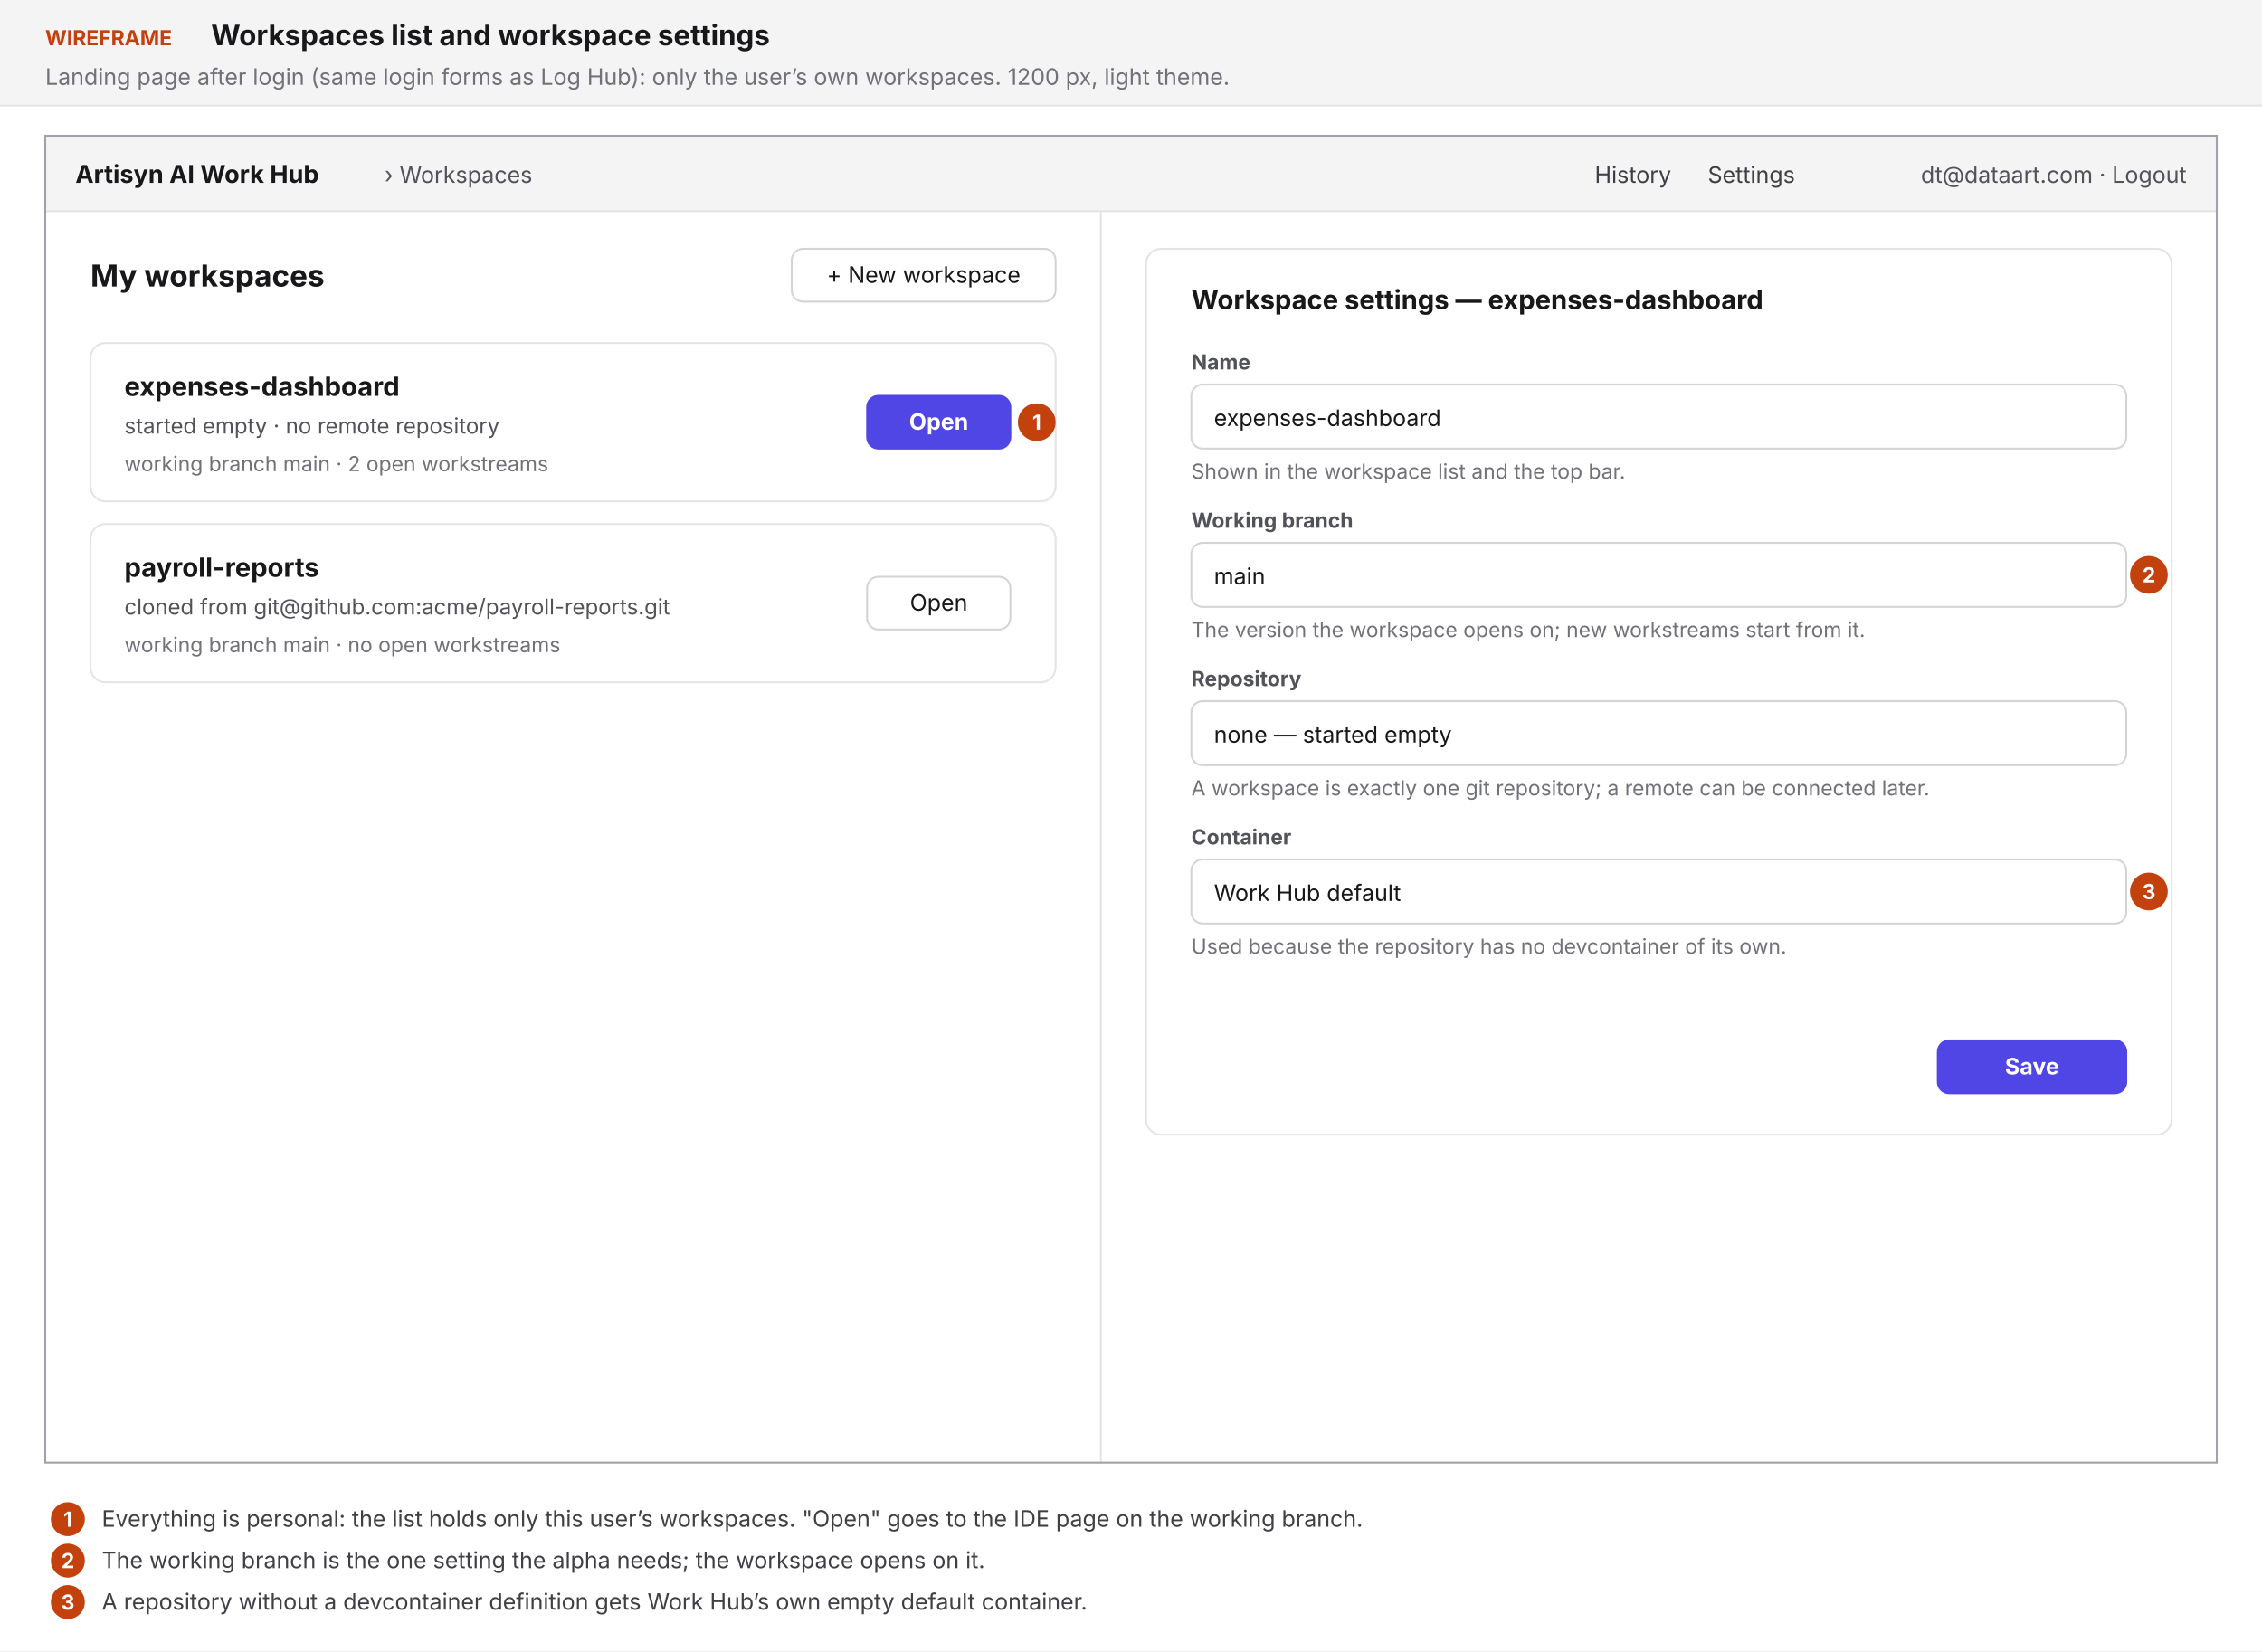
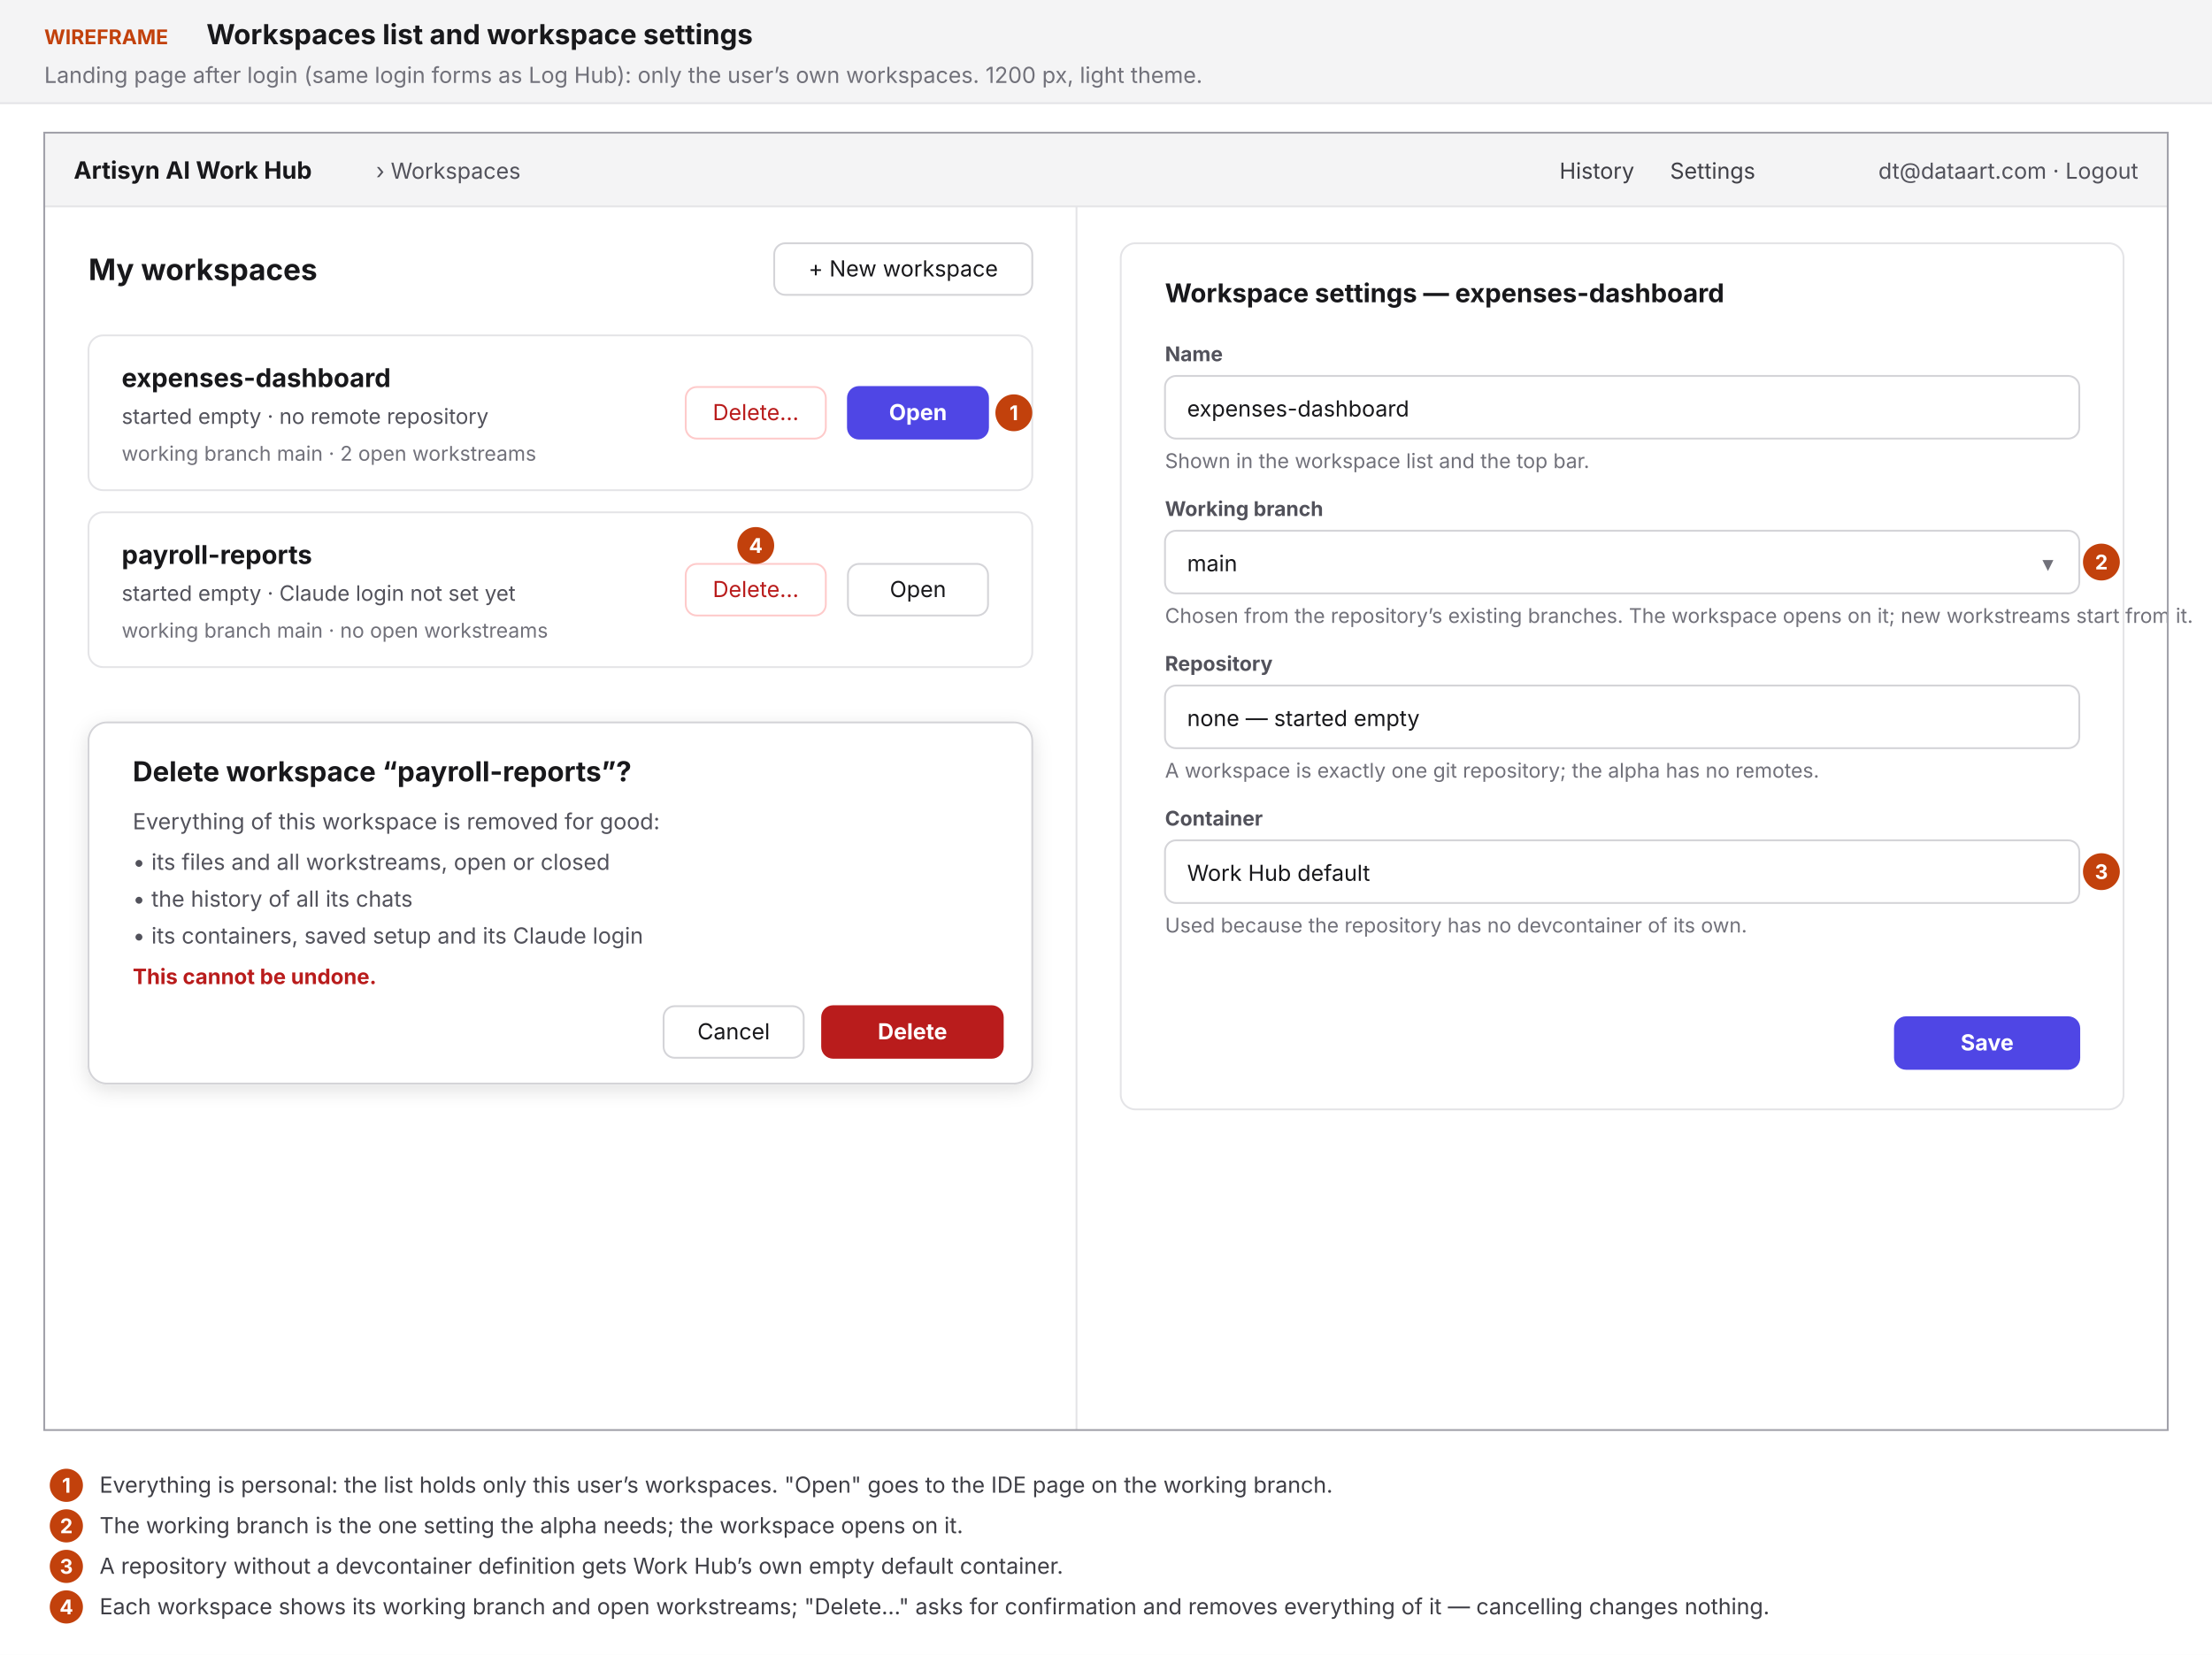
- <svg xmlns="http://www.w3.org/2000/svg" width="1200" height="876" viewBox="0 0 1200 876">
+ <svg xmlns="http://www.w3.org/2000/svg" width="1200" height="898" viewBox="0 0 1200 898">
  <defs>
    <filter id="shadow" x="-10%" y="-10%" width="120%" height="130%">
      <feDropShadow dx="0" dy="3" stdDeviation="5" flood-color="#000" flood-opacity="0.12" />
    </filter>
  </defs>
-   <rect width="1200" height="876" fill="#ffffff" />
+   <rect width="1200" height="898" fill="#ffffff" />
  <rect x="0" y="0" width="1200" height="56" fill="#f4f4f5" />
  <line x1="0" y1="56" x2="1200" y2="56" stroke="#e4e4e7" stroke-width="1" />
  <text xml:space="preserve" x="24" y="24" font-family="Inter, 'Segoe UI', Arial, sans-serif" font-size="11" fill="#c2410c" font-weight="700">WIREFRAME</text>
  <text xml:space="preserve" x="112" y="24" font-family="Inter, 'Segoe UI', Arial, sans-serif" font-size="15" fill="#18181b" font-weight="700">Workspaces list and workspace settings</text>
  <text xml:space="preserve" x="24" y="45" font-family="Inter, 'Segoe UI', Arial, sans-serif" font-size="12" fill="#71717a">Landing page after login (same login forms as Log Hub): only the user’s own workspaces. 1200 px, light theme.</text>
  <rect x="24" y="72" width="1152" height="40" rx="0" fill="#f4f4f5" stroke="#e4e4e7" stroke-width="1" />
  <text xml:space="preserve" x="40" y="97" font-family="Inter, 'Segoe UI', Arial, sans-serif" font-size="13" fill="#18181b" font-weight="700">Artisyn AI Work Hub</text>
  <text xml:space="preserve" x="204" y="97" font-family="Inter, 'Segoe UI', Arial, sans-serif" font-size="12" fill="#52525b">› Workspaces</text>
  <text xml:space="preserve" x="846" y="97" font-family="Inter, 'Segoe UI', Arial, sans-serif" font-size="12" fill="#3f3f46">History</text>
  <text xml:space="preserve" x="906" y="97" font-family="Inter, 'Segoe UI', Arial, sans-serif" font-size="12" fill="#3f3f46">Settings</text>
  <text xml:space="preserve" x="1160" y="97" font-family="Inter, 'Segoe UI', Arial, sans-serif" font-size="12" fill="#52525b" text-anchor="end">dt@dataart.com · Logout</text>
  <text xml:space="preserve" x="48" y="152" font-family="Inter, 'Segoe UI', Arial, sans-serif" font-size="16" fill="#18181b" font-weight="700">My workspaces</text>
  <rect x="420" y="132" width="140" height="28" rx="6" fill="#fff" stroke="#d4d4d8" stroke-width="1" />
  <text xml:space="preserve" x="490" y="150" font-family="Inter, 'Segoe UI', Arial, sans-serif" font-size="12" fill="#18181b" text-anchor="middle">+ New workspace</text>
  <rect x="48" y="182" width="512" height="84" rx="8" fill="#fff" stroke="#e4e4e7" stroke-width="1" />
  <text xml:space="preserve" x="66" y="210" font-family="Inter, 'Segoe UI', Arial, sans-serif" font-size="14" fill="#18181b" font-weight="700">expenses-dashboard</text>
  <text xml:space="preserve" x="66" y="230" font-family="Inter, 'Segoe UI', Arial, sans-serif" font-size="11.5" fill="#52525b">started empty · no remote repository</text>
  <text xml:space="preserve" x="66" y="250" font-family="Inter, 'Segoe UI', Arial, sans-serif" font-size="11" fill="#71717a">working branch main · 2 open workstreams</text>
+   <rect x="372" y="210" width="76" height="28" rx="6" fill="#fff" stroke="#fecaca" stroke-width="1" />
+   <text xml:space="preserve" x="410" y="228" font-family="Inter, 'Segoe UI', Arial, sans-serif" font-size="12" fill="#b91c1c" text-anchor="middle">Delete…</text>
  <rect x="460" y="210" width="76" height="28" rx="6" fill="#4f46e5" stroke="#4f46e5" stroke-width="1" />
  <text xml:space="preserve" x="498" y="228" font-family="Inter, 'Segoe UI', Arial, sans-serif" font-size="12" fill="#fff" font-weight="700" text-anchor="middle">Open</text>
  <rect x="48" y="278" width="512" height="84" rx="8" fill="#fff" stroke="#e4e4e7" stroke-width="1" />
  <text xml:space="preserve" x="66" y="306" font-family="Inter, 'Segoe UI', Arial, sans-serif" font-size="14" fill="#18181b" font-weight="700">payroll-reports</text>
-   <text xml:space="preserve" x="66" y="326" font-family="Inter, 'Segoe UI', Arial, sans-serif" font-size="11.5" fill="#52525b">cloned from git@github.com:acme/payroll-reports.git</text>
+   <text xml:space="preserve" x="66" y="326" font-family="Inter, 'Segoe UI', Arial, sans-serif" font-size="11.5" fill="#52525b">started empty · Claude login not set yet</text>
  <text xml:space="preserve" x="66" y="346" font-family="Inter, 'Segoe UI', Arial, sans-serif" font-size="11" fill="#71717a">working branch main · no open workstreams</text>
+   <rect x="372" y="306" width="76" height="28" rx="6" fill="#fff" stroke="#fecaca" stroke-width="1" />
+   <text xml:space="preserve" x="410" y="324" font-family="Inter, 'Segoe UI', Arial, sans-serif" font-size="12" fill="#b91c1c" text-anchor="middle">Delete…</text>
  <rect x="460" y="306" width="76" height="28" rx="6" fill="#fff" stroke="#d4d4d8" stroke-width="1" />
  <text xml:space="preserve" x="498" y="324" font-family="Inter, 'Segoe UI', Arial, sans-serif" font-size="12" fill="#18181b" text-anchor="middle">Open</text>
  <line x1="584" y1="112" x2="584" y2="776" stroke="#e4e4e7" stroke-width="1" />
  <rect x="608" y="132" width="544" height="470" rx="8" fill="#fff" stroke="#e4e4e7" stroke-width="1" />
  <text xml:space="preserve" x="632" y="164" font-family="Inter, 'Segoe UI', Arial, sans-serif" font-size="14" fill="#18181b" font-weight="700">Workspace settings — expenses-dashboard</text>
  <text xml:space="preserve" x="632" y="196" font-family="Inter, 'Segoe UI', Arial, sans-serif" font-size="11" fill="#52525b" font-weight="700">Name</text>
  <rect x="632" y="204" width="496" height="34" rx="6" fill="#fff" stroke="#d4d4d8" stroke-width="1" />
  <text xml:space="preserve" x="644" y="226" font-family="Inter, 'Segoe UI', Arial, sans-serif" font-size="12" fill="#18181b">expenses-dashboard</text>
  <text xml:space="preserve" x="632" y="254" font-family="Inter, 'Segoe UI', Arial, sans-serif" font-size="11" fill="#71717a">Shown in the workspace list and the top bar.</text>
  <text xml:space="preserve" x="632" y="280" font-family="Inter, 'Segoe UI', Arial, sans-serif" font-size="11" fill="#52525b" font-weight="700">Working branch</text>
  <rect x="632" y="288" width="496" height="34" rx="6" fill="#fff" stroke="#d4d4d8" stroke-width="1" />
  <text xml:space="preserve" x="644" y="310" font-family="Inter, 'Segoe UI', Arial, sans-serif" font-size="12" fill="#18181b">main</text>
-   <text xml:space="preserve" x="632" y="338" font-family="Inter, 'Segoe UI', Arial, sans-serif" font-size="11" fill="#71717a">The version the workspace opens on; new workstreams start from it.</text>
+   <text xml:space="preserve" x="1114" y="310" font-family="Inter, 'Segoe UI', Arial, sans-serif" font-size="12" fill="#71717a" text-anchor="end">▾</text>
+   <text xml:space="preserve" x="632" y="338" font-family="Inter, 'Segoe UI', Arial, sans-serif" font-size="11" fill="#71717a">Chosen from the repository’s existing branches. The workspace opens on it; new workstreams start from it.</text>
  <text xml:space="preserve" x="632" y="364" font-family="Inter, 'Segoe UI', Arial, sans-serif" font-size="11" fill="#52525b" font-weight="700">Repository</text>
  <rect x="632" y="372" width="496" height="34" rx="6" fill="#fff" stroke="#d4d4d8" stroke-width="1" />
  <text xml:space="preserve" x="644" y="394" font-family="Inter, 'Segoe UI', Arial, sans-serif" font-size="12" fill="#18181b">none — started empty</text>
-   <text xml:space="preserve" x="632" y="422" font-family="Inter, 'Segoe UI', Arial, sans-serif" font-size="11" fill="#71717a">A workspace is exactly one git repository; a remote can be connected later.</text>
+   <text xml:space="preserve" x="632" y="422" font-family="Inter, 'Segoe UI', Arial, sans-serif" font-size="11" fill="#71717a">A workspace is exactly one git repository; the alpha has no remotes.</text>
  <text xml:space="preserve" x="632" y="448" font-family="Inter, 'Segoe UI', Arial, sans-serif" font-size="11" fill="#52525b" font-weight="700">Container</text>
  <rect x="632" y="456" width="496" height="34" rx="6" fill="#fff" stroke="#d4d4d8" stroke-width="1" />
  <text xml:space="preserve" x="644" y="478" font-family="Inter, 'Segoe UI', Arial, sans-serif" font-size="12" fill="#18181b">Work Hub default</text>
  <text xml:space="preserve" x="632" y="506" font-family="Inter, 'Segoe UI', Arial, sans-serif" font-size="11" fill="#71717a">Used because the repository has no devcontainer of its own.</text>
  <rect x="1028" y="552" width="100" height="28" rx="6" fill="#4f46e5" stroke="#4f46e5" stroke-width="1" />
  <text xml:space="preserve" x="1078" y="570" font-family="Inter, 'Segoe UI', Arial, sans-serif" font-size="12" fill="#fff" font-weight="700" text-anchor="middle">Save</text>
+   <rect x="48" y="392" width="512" height="196" rx="10" fill="#fff" stroke="#d4d4d8" stroke-width="1" filter="url(#shadow)" />
+   <text xml:space="preserve" x="72" y="424" font-family="Inter, 'Segoe UI', Arial, sans-serif" font-size="15" fill="#18181b" font-weight="700">Delete workspace “payroll-reports”?</text>
+   <text xml:space="preserve" x="72" y="450" font-family="Inter, 'Segoe UI', Arial, sans-serif" font-size="12" fill="#52525b">Everything of this workspace is removed for good:</text>
+   <text xml:space="preserve" x="72" y="472" font-family="Inter, 'Segoe UI', Arial, sans-serif" font-size="12" fill="#52525b">• its files and all workstreams, open or closed</text>
+   <text xml:space="preserve" x="72" y="492" font-family="Inter, 'Segoe UI', Arial, sans-serif" font-size="12" fill="#52525b">• the history of all its chats</text>
+   <text xml:space="preserve" x="72" y="512" font-family="Inter, 'Segoe UI', Arial, sans-serif" font-size="12" fill="#52525b">• its containers, saved setup and its Claude login</text>
+   <text xml:space="preserve" x="72" y="534" font-family="Inter, 'Segoe UI', Arial, sans-serif" font-size="11.5" fill="#b91c1c" font-weight="700">This cannot be undone.</text>
+   <rect x="360" y="546" width="76" height="28" rx="6" fill="#fff" stroke="#d4d4d8" stroke-width="1" />
+   <text xml:space="preserve" x="398" y="564" font-family="Inter, 'Segoe UI', Arial, sans-serif" font-size="12" fill="#18181b" text-anchor="middle">Cancel</text>
+   <rect x="446" y="546" width="98" height="28" rx="6" fill="#b91c1c" stroke="#b91c1c" stroke-width="1" />
+   <text xml:space="preserve" x="495" y="564" font-family="Inter, 'Segoe UI', Arial, sans-serif" font-size="12" fill="#fff" font-weight="700" text-anchor="middle">Delete</text>
+   <circle cx="410" cy="296" r="10" fill="#c2410c" />
+   <text xml:space="preserve" x="410" y="300" font-family="Inter, 'Segoe UI', Arial, sans-serif" font-size="11" fill="#fff" font-weight="700" text-anchor="middle">4</text>
  <rect x="24" y="72" width="1152" height="704" rx="0" fill="none" stroke="#a1a1aa" stroke-width="1" />
  <circle cx="550" cy="224" r="10" fill="#c2410c" />
  <text xml:space="preserve" x="550" y="228" font-family="Inter, 'Segoe UI', Arial, sans-serif" font-size="11" fill="#fff" font-weight="700" text-anchor="middle">1</text>
  <circle cx="1140" cy="305" r="10" fill="#c2410c" />
  <text xml:space="preserve" x="1140" y="309" font-family="Inter, 'Segoe UI', Arial, sans-serif" font-size="11" fill="#fff" font-weight="700" text-anchor="middle">2</text>
  <circle cx="1140" cy="473" r="10" fill="#c2410c" />
  <text xml:space="preserve" x="1140" y="477" font-family="Inter, 'Segoe UI', Arial, sans-serif" font-size="11" fill="#fff" font-weight="700" text-anchor="middle">3</text>
  <circle cx="36" cy="806" r="9" fill="#c2410c" />
  <text xml:space="preserve" x="36" y="810" font-family="Inter, 'Segoe UI', Arial, sans-serif" font-size="11" fill="#fff" font-weight="700" text-anchor="middle">1</text>
  <text xml:space="preserve" x="54" y="810" font-family="Inter, 'Segoe UI', Arial, sans-serif" font-size="12" fill="#3f3f46">Everything is personal: the list holds only this user’s workspaces. "Open" goes to the IDE page on the working branch.</text>
  <circle cx="36" cy="828" r="9" fill="#c2410c" />
  <text xml:space="preserve" x="36" y="832" font-family="Inter, 'Segoe UI', Arial, sans-serif" font-size="11" fill="#fff" font-weight="700" text-anchor="middle">2</text>
  <text xml:space="preserve" x="54" y="832" font-family="Inter, 'Segoe UI', Arial, sans-serif" font-size="12" fill="#3f3f46">The working branch is the one setting the alpha needs; the workspace opens on it.</text>
  <circle cx="36" cy="850" r="9" fill="#c2410c" />
  <text xml:space="preserve" x="36" y="854" font-family="Inter, 'Segoe UI', Arial, sans-serif" font-size="11" fill="#fff" font-weight="700" text-anchor="middle">3</text>
  <text xml:space="preserve" x="54" y="854" font-family="Inter, 'Segoe UI', Arial, sans-serif" font-size="12" fill="#3f3f46">A repository without a devcontainer definition gets Work Hub’s own empty default container.</text>
+   <circle cx="36" cy="872" r="9" fill="#c2410c" />
+   <text xml:space="preserve" x="36" y="876" font-family="Inter, 'Segoe UI', Arial, sans-serif" font-size="11" fill="#fff" font-weight="700" text-anchor="middle">4</text>
+   <text xml:space="preserve" x="54" y="876" font-family="Inter, 'Segoe UI', Arial, sans-serif" font-size="12" fill="#3f3f46">Each workspace shows its working branch and open workstreams; "Delete…" asks for confirmation and removes everything of it — cancelling changes nothing.</text>
</svg>
